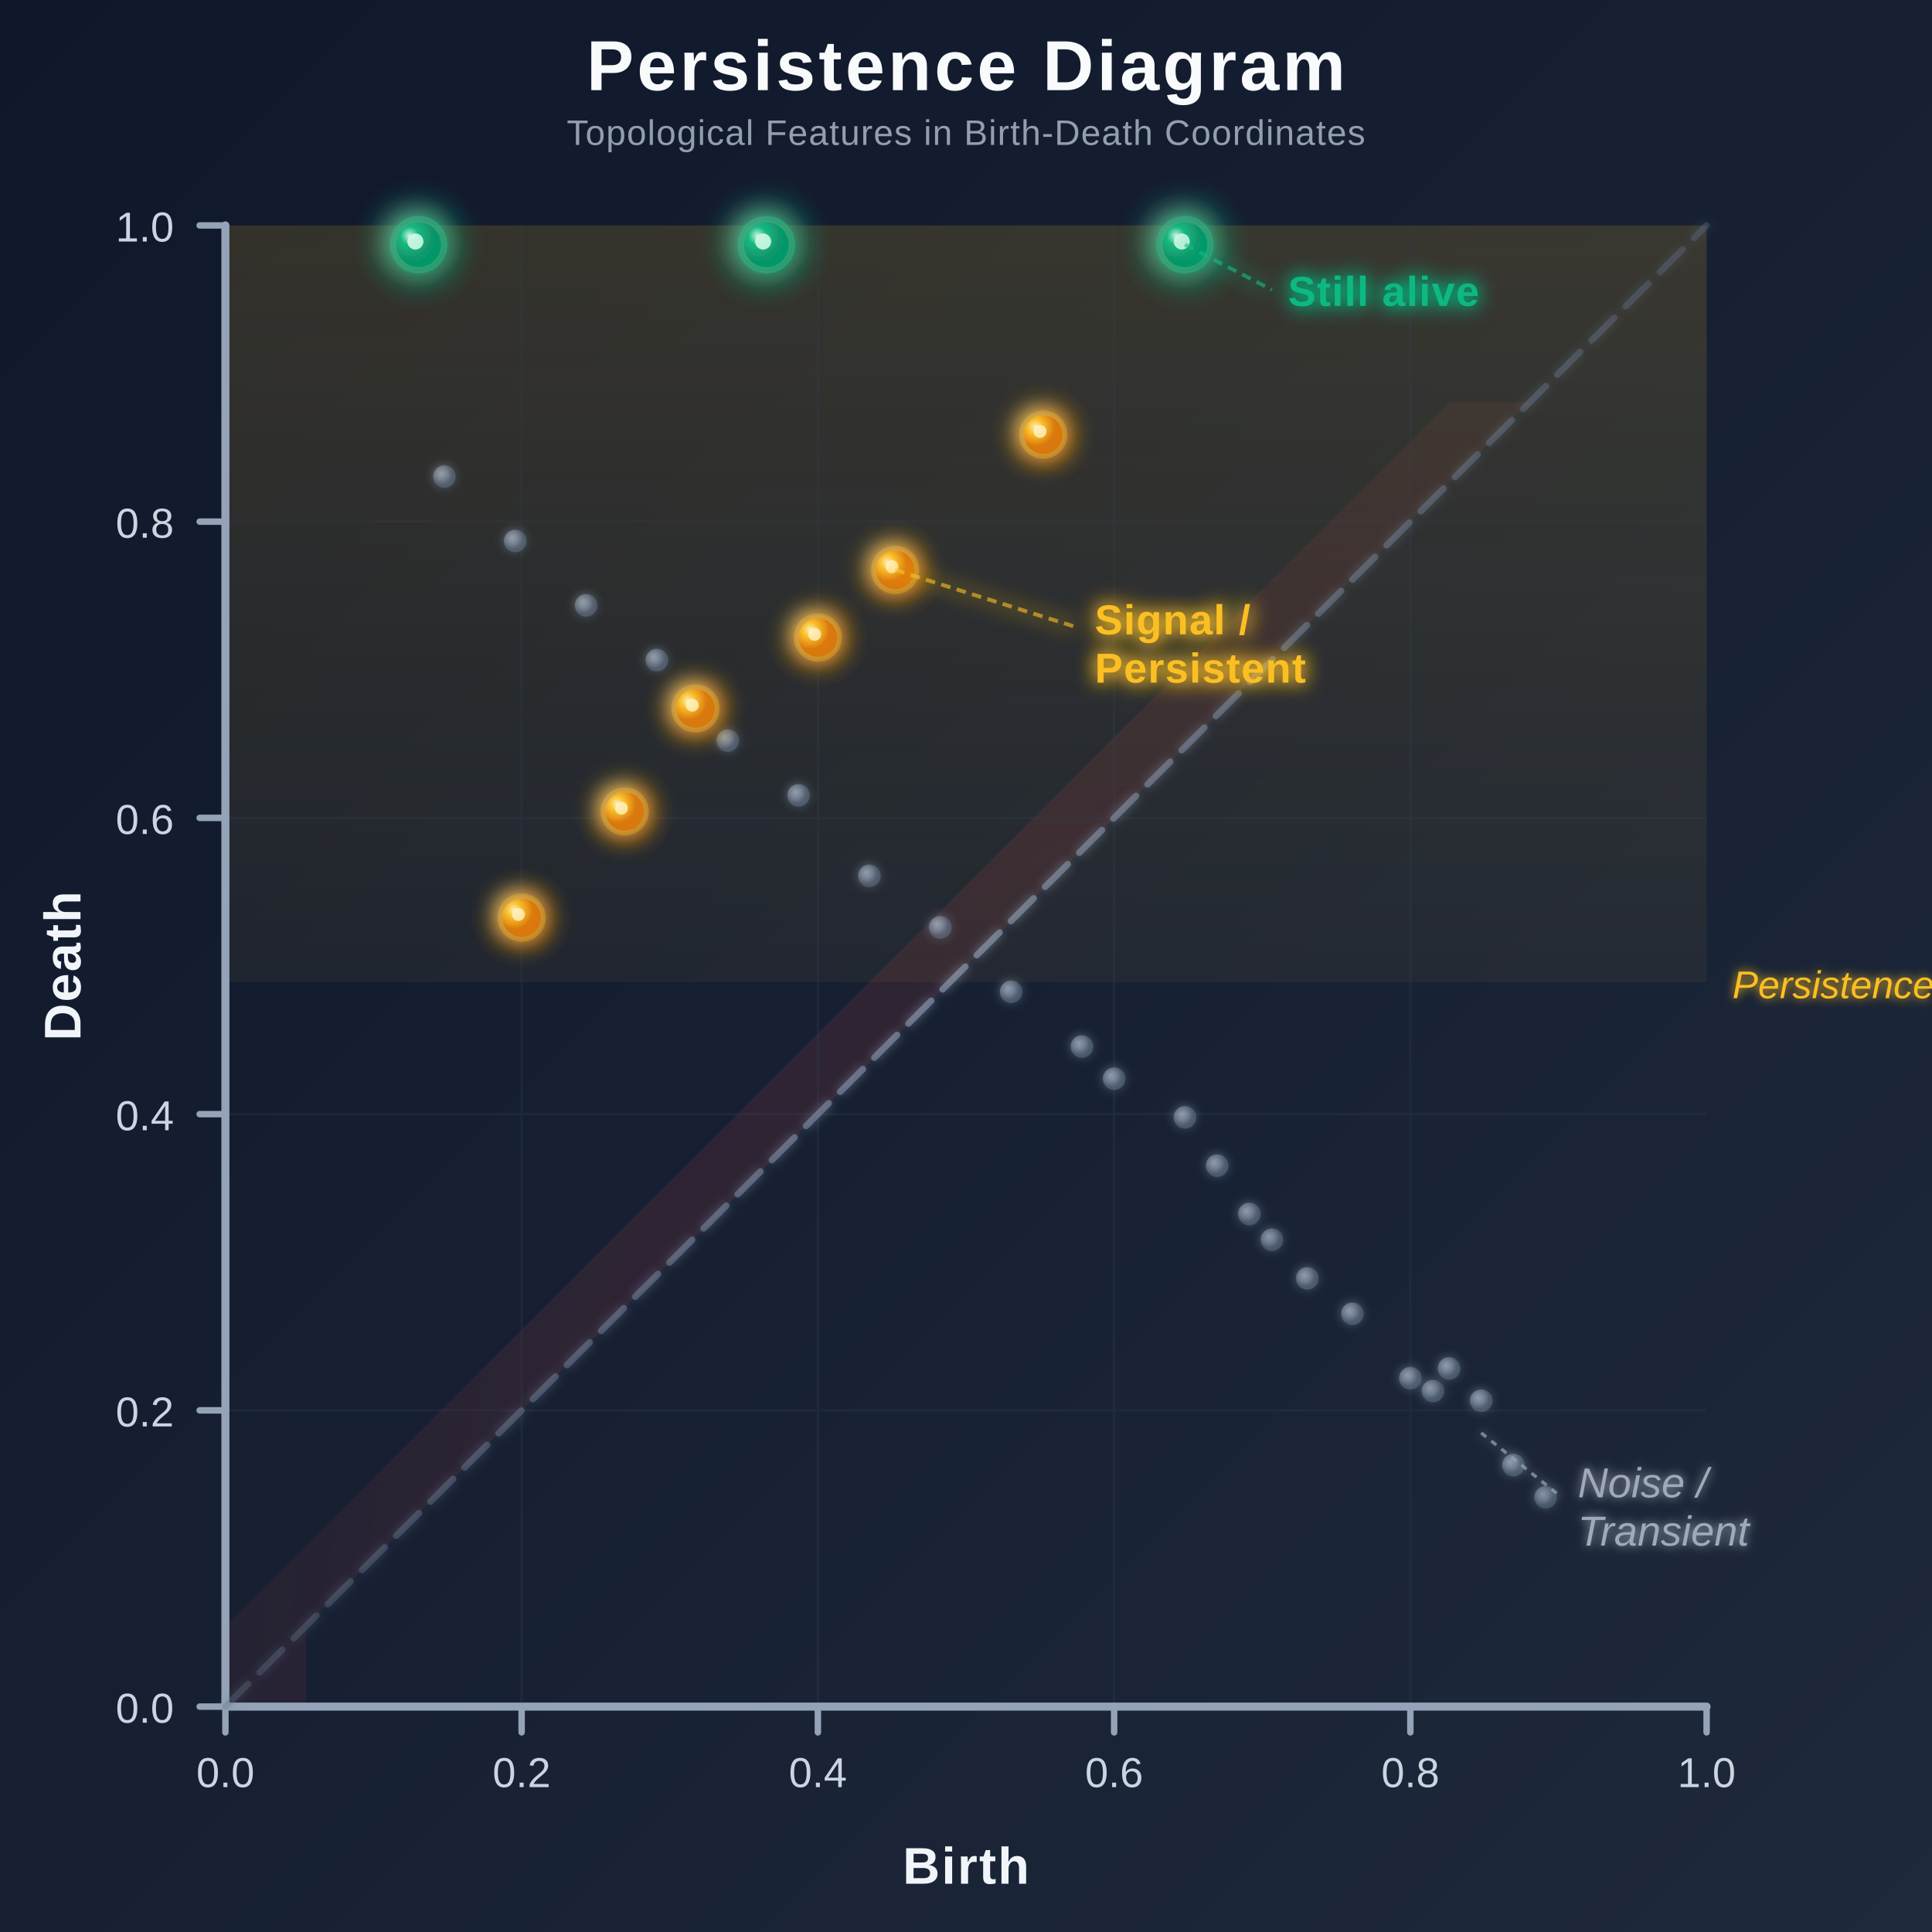
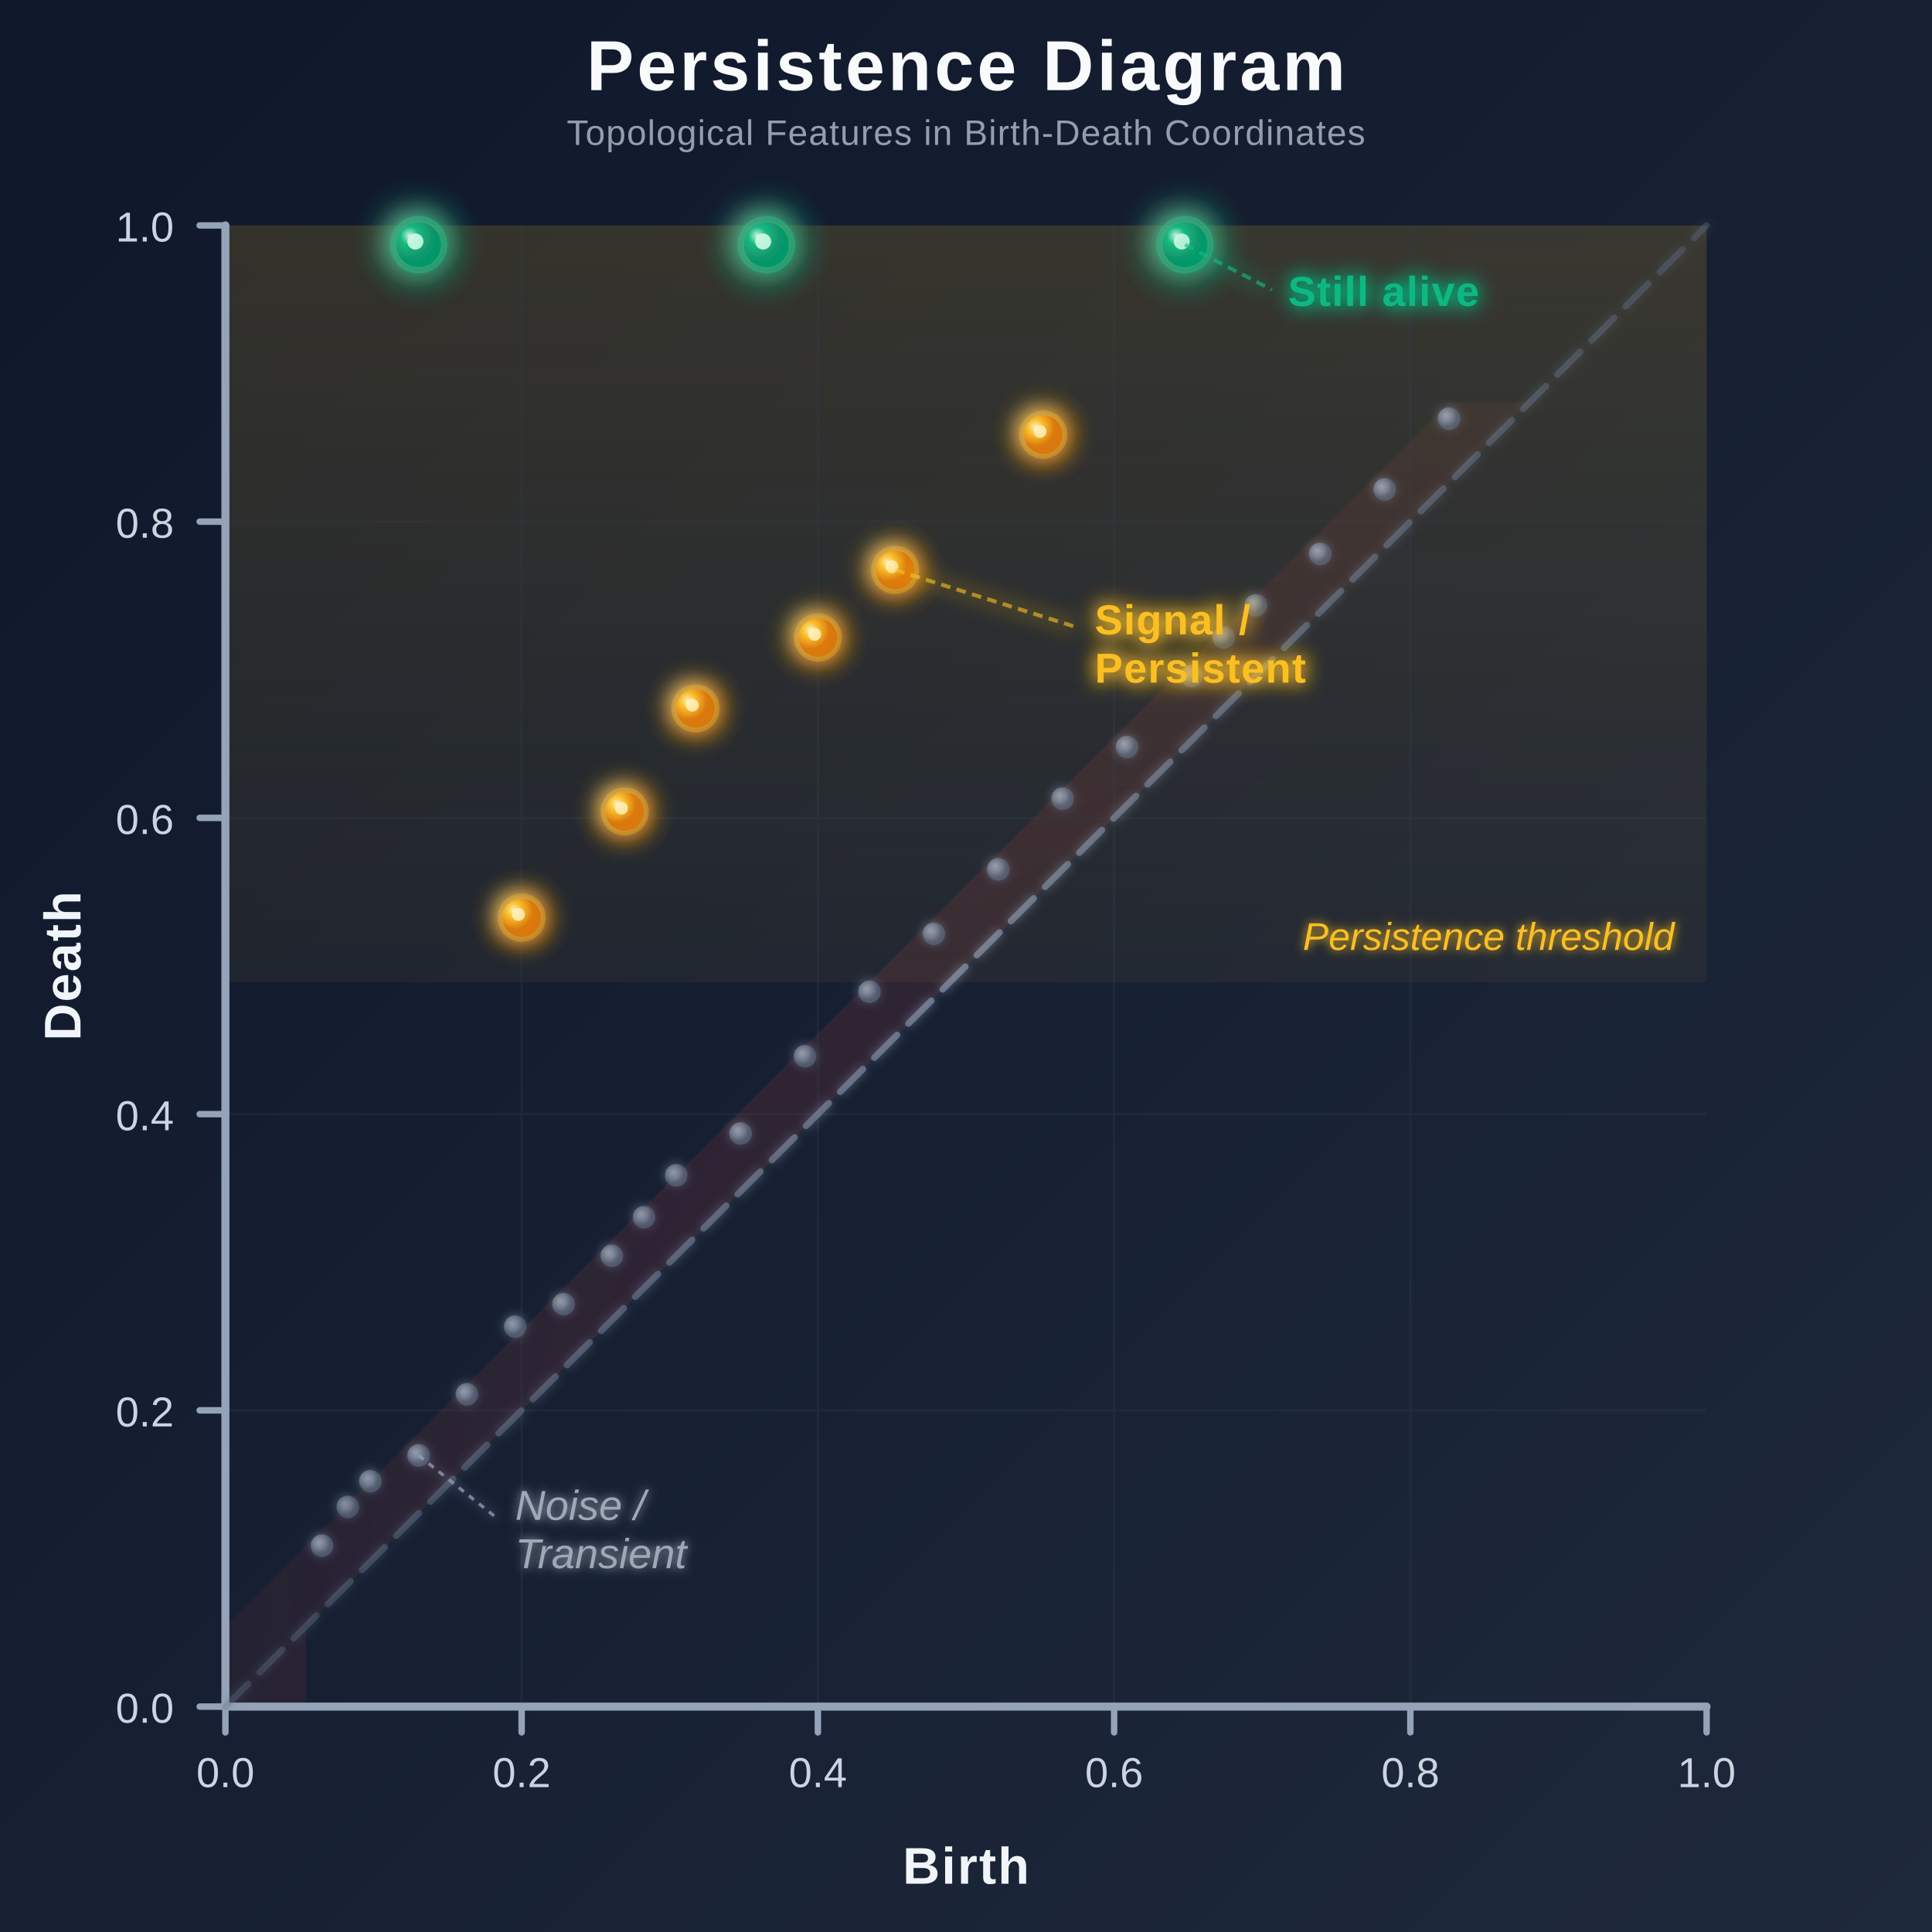
<svg xmlns="http://www.w3.org/2000/svg" viewBox="0 0 600 600">
  <defs>
    <linearGradient id="bgGradient" x1="0%" y1="0%" x2="100%" y2="100%">
      <stop offset="0%" style="stop-color:#0f172a;stop-opacity:1" />
      <stop offset="100%" style="stop-color:#1e293b;stop-opacity:1" />
    </linearGradient>
    <filter id="subtleGlow" x="-100%" y="-100%" width="300%" height="300%">
      <feGaussianBlur stdDeviation="1.5" result="coloredBlur" />
      <feMerge>
        <feMergeNode in="coloredBlur" />
        <feMergeNode in="SourceGraphic" />
      </feMerge>
    </filter>
    <filter id="mediumGlow" x="-150%" y="-150%" width="400%" height="400%">
      <feGaussianBlur stdDeviation="3" result="blur1" />
      <feGaussianBlur stdDeviation="1" result="blur2" />
      <feMerge>
        <feMergeNode in="blur1" />
        <feMergeNode in="blur2" />
        <feMergeNode in="SourceGraphic" />
      </feMerge>
    </filter>
    <filter id="strongGlow" x="-200%" y="-200%" width="500%" height="500%">
      <feGaussianBlur stdDeviation="4" result="blur1" />
      <feGaussianBlur stdDeviation="2" result="blur2" />
      <feMerge>
        <feMergeNode in="blur1" />
        <feMergeNode in="blur1" />
        <feMergeNode in="blur2" />
        <feMergeNode in="SourceGraphic" />
      </feMerge>
    </filter>
    <filter id="premiumGlow" x="-250%" y="-250%" width="600%" height="600%">
      <feGaussianBlur stdDeviation="5" result="blur1" />
      <feGaussianBlur stdDeviation="3" result="blur2" />
      <feGaussianBlur stdDeviation="1.5" result="blur3" />
      <feMerge>
        <feMergeNode in="blur1" />
        <feMergeNode in="blur2" />
        <feMergeNode in="blur3" />
        <feMergeNode in="SourceGraphic" />
      </feMerge>
    </filter>
    <filter id="softShadow" x="-50%" y="-50%" width="200%" height="200%">
      <feDropShadow dx="0" dy="1" stdDeviation="2" flood-opacity="0.4" />
    </filter>
    <radialGradient id="noiseZoneGradient" cx="100%" cy="100%" r="140%">
      <stop offset="0%" style="stop-color:#ef4444;stop-opacity:0.25" />
      <stop offset="50%" style="stop-color:#ef4444;stop-opacity:0.12" />
      <stop offset="100%" style="stop-color:#ef4444;stop-opacity:0" />
    </radialGradient>
    <linearGradient id="persistentZoneGradient" x1="0%" y1="0%" x2="0%" y2="100%">
      <stop offset="0%" style="stop-color:#fbbf24;stop-opacity:0.15" />
      <stop offset="100%" style="stop-color:#fbbf24;stop-opacity:0.05" />
    </linearGradient>
    <linearGradient id="diagonalGradient" x1="0%" y1="100%" x2="100%" y2="0%">
      <stop offset="0%" style="stop-color:#64748b;stop-opacity:0.3" />
      <stop offset="50%" style="stop-color:#94a3b8;stop-opacity:0.6" />
      <stop offset="100%" style="stop-color:#64748b;stop-opacity:0.3" />
    </linearGradient>
    <radialGradient id="goldGradient" cx="30%" cy="30%">
      <stop offset="0%" style="stop-color:#fef3c7;stop-opacity:1" />
      <stop offset="40%" style="stop-color:#fbbf24;stop-opacity:1" />
      <stop offset="100%" style="stop-color:#d97706;stop-opacity:1" />
    </radialGradient>
    <radialGradient id="greenGradient" cx="30%" cy="30%">
      <stop offset="0%" style="stop-color:#d1fae5;stop-opacity:1" />
      <stop offset="40%" style="stop-color:#10b981;stop-opacity:1" />
      <stop offset="100%" style="stop-color:#059669;stop-opacity:1" />
    </radialGradient>
    <radialGradient id="grayGradient" cx="35%" cy="35%">
      <stop offset="0%" style="stop-color:#cbd5e1;stop-opacity:1" />
      <stop offset="60%" style="stop-color:#94a3b8;stop-opacity:1" />
      <stop offset="100%" style="stop-color:#64748b;stop-opacity:1" />
    </radialGradient>
    <clipPath id="plotClip">
      <rect x="70" y="70" width="460" height="460" />
    </clipPath>
  </defs>
  <rect width="600" height="600" fill="url(#bgGradient)" />
  <g clip-path="url(#plotClip)">
    <path d="M 70 530 L 70 505 Q 165 410 260 315 Q 355 220 450 125 L 475 125 Q 380 220 285 315 Q 190 410 95 505 L 95 530 Z" fill="url(#noiseZoneGradient)" />
    <rect x="70" y="70" width="460" height="235" fill="url(#persistentZoneGradient)" />
  </g>
  <g stroke="#334155" stroke-width="0.75" opacity="0.25">
    <line x1="162" y1="70" x2="162" y2="530" />
    <line x1="254" y1="70" x2="254" y2="530" />
    <line x1="346" y1="70" x2="346" y2="530" />
    <line x1="438" y1="70" x2="438" y2="530" />
    <line x1="70" y1="162" x2="530" y2="162" />
    <line x1="70" y1="254" x2="530" y2="254" />
    <line x1="70" y1="346" x2="530" y2="346" />
    <line x1="70" y1="438" x2="530" y2="438" />
  </g>
  <g stroke="#94a3b8" stroke-width="2.5" fill="none" stroke-linecap="round">
    <line x1="70" y1="70" x2="70" y2="530" />
    <line x1="70" y1="530" x2="530" y2="530" />
  </g>
  <g stroke="#94a3b8" stroke-width="2" stroke-linecap="round">
    <line x1="70" y1="530" x2="70" y2="538" />
    <line x1="162" y1="530" x2="162" y2="538" />
    <line x1="254" y1="530" x2="254" y2="538" />
    <line x1="346" y1="530" x2="346" y2="538" />
    <line x1="438" y1="530" x2="438" y2="538" />
    <line x1="530" y1="530" x2="530" y2="538" />
    <line x1="62" y1="530" x2="70" y2="530" />
    <line x1="62" y1="438" x2="70" y2="438" />
    <line x1="62" y1="346" x2="70" y2="346" />
    <line x1="62" y1="254" x2="70" y2="254" />
    <line x1="62" y1="162" x2="70" y2="162" />
    <line x1="62" y1="70" x2="70" y2="70" />
  </g>
  <g fill="#cbd5e1" font-family="'Helvetica Neue', Arial, sans-serif" font-size="13" font-weight="400">
    <text x="70" y="555" text-anchor="middle">0.0</text>
    <text x="162" y="555" text-anchor="middle">0.2</text>
    <text x="254" y="555" text-anchor="middle">0.4</text>
    <text x="346" y="555" text-anchor="middle">0.6</text>
    <text x="438" y="555" text-anchor="middle">0.8</text>
    <text x="530" y="555" text-anchor="middle">1.0</text>
    <text x="54" y="535" text-anchor="end">0.0</text>
    <text x="54" y="443" text-anchor="end">0.2</text>
    <text x="54" y="351" text-anchor="end">0.4</text>
    <text x="54" y="259" text-anchor="end">0.6</text>
    <text x="54" y="167" text-anchor="end">0.8</text>
    <text x="54" y="75" text-anchor="end">1.0</text>
  </g>
  <line x1="70" y1="530" x2="530" y2="70" stroke="url(#diagonalGradient)" stroke-width="2" stroke-dasharray="10,5" stroke-linecap="round" filter="url(#subtleGlow)" />
  <g filter="url(#mediumGlow)">
    <line x1="70" y1="305" x2="530" y2="305" stroke="#fbbf24" stroke-width="2" stroke-dasharray="8,4" stroke-linecap="round" opacity="0.9" />
  </g>
-   <text x="538" y="310" fill="#fbbf24" font-family="'Helvetica Neue', Arial, sans-serif" font-size="12" font-style="italic" font-weight="500" filter="url(#subtleGlow)">
+   <text x="520" y="295" fill="#fbbf24" font-family="'Helvetica Neue', Arial, sans-serif" font-size="12" font-style="italic" font-weight="500" filter="url(#subtleGlow)" text-anchor="end">
    Persistence threshold
  </text>
  <g filter="url(#subtleGlow)">
-     <circle cx="470" cy="455" r="3.5" fill="url(#grayGradient)" opacity="0.5" />
-     <circle cx="438" cy="428" r="3.5" fill="url(#grayGradient)" opacity="0.5" />
-     <circle cx="406" cy="397" r="3.5" fill="url(#grayGradient)" opacity="0.5" />
-     <circle cx="460" cy="435" r="3.5" fill="url(#grayGradient)" opacity="0.5" />
-     <circle cx="420" cy="408" r="3.5" fill="url(#grayGradient)" opacity="0.5" />
-     <circle cx="388" cy="377" r="3.5" fill="url(#grayGradient)" opacity="0.5" />
-     <circle cx="450" cy="425" r="3.5" fill="url(#grayGradient)" opacity="0.5" />
-     <circle cx="378" cy="362" r="3.5" fill="url(#grayGradient)" opacity="0.5" />
-     <circle cx="346" cy="335" r="3.5" fill="url(#grayGradient)" opacity="0.5" />
-     <circle cx="368" cy="347" r="3.5" fill="url(#grayGradient)" opacity="0.5" />
-     <circle cx="314" cy="308" r="3.5" fill="url(#grayGradient)" opacity="0.5" />
-     <circle cx="336" cy="325" r="3.5" fill="url(#grayGradient)" opacity="0.5" />
-     <circle cx="292" cy="288" r="3.5" fill="url(#grayGradient)" opacity="0.5" />
-     <circle cx="270" cy="272" r="3.5" fill="url(#grayGradient)" opacity="0.5" />
-     <circle cx="248" cy="247" r="3.5" fill="url(#grayGradient)" opacity="0.5" />
-     <circle cx="226" cy="230" r="3.5" fill="url(#grayGradient)" opacity="0.5" />
-     <circle cx="204" cy="205" r="3.5" fill="url(#grayGradient)" opacity="0.5" />
-     <circle cx="182" cy="188" r="3.5" fill="url(#grayGradient)" opacity="0.5" />
-     <circle cx="160" cy="168" r="3.5" fill="url(#grayGradient)" opacity="0.5" />
-     <circle cx="138" cy="148" r="3.5" fill="url(#grayGradient)" opacity="0.5" />
-     <circle cx="480" cy="465" r="3.5" fill="url(#grayGradient)" opacity="0.45" />
-     <circle cx="445" cy="432" r="3.5" fill="url(#grayGradient)" opacity="0.48" />
-     <circle cx="395" cy="385" r="3.5" fill="url(#grayGradient)" opacity="0.47" />
+     <circle cx="100" cy="480" r="3.5" fill="url(#grayGradient)" opacity="0.5" />
+     <circle cx="115" cy="460" r="3.5" fill="url(#grayGradient)" opacity="0.5" />
+     <circle cx="130" cy="452" r="3.5" fill="url(#grayGradient)" opacity="0.5" />
+     <circle cx="145" cy="433" r="3.5" fill="url(#grayGradient)" opacity="0.5" />
+     <circle cx="160" cy="412" r="3.5" fill="url(#grayGradient)" opacity="0.5" />
+     <circle cx="175" cy="405" r="3.5" fill="url(#grayGradient)" opacity="0.5" />
+     <circle cx="190" cy="390" r="3.5" fill="url(#grayGradient)" opacity="0.5" />
+     <circle cx="210" cy="365" r="3.5" fill="url(#grayGradient)" opacity="0.5" />
+     <circle cx="230" cy="352" r="3.5" fill="url(#grayGradient)" opacity="0.5" />
+     <circle cx="250" cy="328" r="3.5" fill="url(#grayGradient)" opacity="0.5" />
+     <circle cx="270" cy="308" r="3.5" fill="url(#grayGradient)" opacity="0.5" />
+     <circle cx="290" cy="290" r="3.5" fill="url(#grayGradient)" opacity="0.5" />
+     <circle cx="310" cy="270" r="3.5" fill="url(#grayGradient)" opacity="0.5" />
+     <circle cx="330" cy="248" r="3.5" fill="url(#grayGradient)" opacity="0.5" />
+     <circle cx="350" cy="232" r="3.5" fill="url(#grayGradient)" opacity="0.5" />
+     <circle cx="370" cy="210" r="3.5" fill="url(#grayGradient)" opacity="0.5" />
+     <circle cx="390" cy="188" r="3.5" fill="url(#grayGradient)" opacity="0.5" />
+     <circle cx="410" cy="172" r="3.5" fill="url(#grayGradient)" opacity="0.5" />
+     <circle cx="430" cy="152" r="3.5" fill="url(#grayGradient)" opacity="0.5" />
+     <circle cx="450" cy="130" r="3.5" fill="url(#grayGradient)" opacity="0.5" />
+     <circle cx="108" cy="468" r="3.5" fill="url(#grayGradient)" opacity="0.45" />
+     <circle cx="200" cy="378" r="3.5" fill="url(#grayGradient)" opacity="0.48" />
+     <circle cx="380" cy="198" r="3.5" fill="url(#grayGradient)" opacity="0.47" />
  </g>
  <g filter="url(#strongGlow)">
    <circle cx="162" cy="285" r="7.5" fill="#fbbf24" opacity="0.3" />
    <circle cx="216" cy="220" r="7.5" fill="#fbbf24" opacity="0.3" />
    <circle cx="278" cy="177" r="7.5" fill="#fbbf24" opacity="0.3" />
    <circle cx="194" cy="252" r="7.5" fill="#fbbf24" opacity="0.3" />
    <circle cx="324" cy="135" r="7.5" fill="#fbbf24" opacity="0.3" />
    <circle cx="254" cy="198" r="7.5" fill="#fbbf24" opacity="0.3" />
    <circle cx="162" cy="285" r="6" fill="url(#goldGradient)" opacity="0.95" />
    <circle cx="216" cy="220" r="6" fill="url(#goldGradient)" opacity="0.95" />
    <circle cx="278" cy="177" r="6" fill="url(#goldGradient)" opacity="0.95" />
    <circle cx="194" cy="252" r="6" fill="url(#goldGradient)" opacity="0.95" />
    <circle cx="324" cy="135" r="6" fill="url(#goldGradient)" opacity="0.95" />
    <circle cx="254" cy="198" r="6" fill="url(#goldGradient)" opacity="0.95" />
    <circle cx="161" cy="284" r="2" fill="#fef3c7" opacity="0.8" />
    <circle cx="215" cy="219" r="2" fill="#fef3c7" opacity="0.8" />
    <circle cx="277" cy="176" r="2" fill="#fef3c7" opacity="0.8" />
    <circle cx="193" cy="251" r="2" fill="#fef3c7" opacity="0.8" />
    <circle cx="323" cy="134" r="2" fill="#fef3c7" opacity="0.8" />
    <circle cx="253" cy="197" r="2" fill="#fef3c7" opacity="0.8" />
  </g>
  <g filter="url(#premiumGlow)">
    <circle cx="130" cy="76" r="9" fill="#10b981" opacity="0.35" />
    <circle cx="238" cy="76" r="9" fill="#10b981" opacity="0.35" />
    <circle cx="368" cy="76" r="9" fill="#10b981" opacity="0.35" />
    <circle cx="130" cy="76" r="7" fill="url(#greenGradient)" opacity="0.95" />
    <circle cx="238" cy="76" r="7" fill="url(#greenGradient)" opacity="0.95" />
    <circle cx="368" cy="76" r="7" fill="url(#greenGradient)" opacity="0.95" />
    <circle cx="129" cy="75" r="2.5" fill="#d1fae5" opacity="0.9" />
    <circle cx="237" cy="75" r="2.5" fill="#d1fae5" opacity="0.9" />
    <circle cx="367" cy="75" r="2.5" fill="#d1fae5" opacity="0.9" />
    <circle cx="130" cy="76" r="8.5" fill="none" stroke="#10b981" stroke-width="0.5" opacity="0.4" />
    <circle cx="238" cy="76" r="8.5" fill="none" stroke="#10b981" stroke-width="0.5" opacity="0.4" />
    <circle cx="368" cy="76" r="8.5" fill="none" stroke="#10b981" stroke-width="0.5" opacity="0.4" />
  </g>
  <g font-family="'Helvetica Neue', Arial, sans-serif" font-size="13">
    <g opacity="0.75" filter="url(#subtleGlow)">
-       <line x1="460" y1="445" x2="485" y2="465" stroke="#94a3b8" stroke-width="1" stroke-dasharray="2,2" />
-       <text x="490" y="465" fill="#cbd5e1" font-style="italic" font-weight="300">
+       <line x1="130" y1="452" x2="155" y2="472" stroke="#94a3b8" stroke-width="1" stroke-dasharray="2,2" />
+       <text x="160" y="472" fill="#cbd5e1" font-style="italic" font-weight="300">
        Noise /
      </text>
-       <text x="490" y="480" fill="#cbd5e1" font-style="italic" font-weight="300">
+       <text x="160" y="487" fill="#cbd5e1" font-style="italic" font-weight="300">
        Transient
      </text>
    </g>
    <g filter="url(#mediumGlow)">
      <line x1="278" y1="177" x2="335" y2="195" stroke="#fbbf24" stroke-width="1.2" stroke-dasharray="3,2" opacity="0.6" />
      <text x="340" y="197" fill="#fbbf24" font-weight="600" letter-spacing="0.3">
        Signal /
      </text>
      <text x="340" y="212" fill="#fbbf24" font-weight="600" letter-spacing="0.3">
        Persistent
      </text>
    </g>
    <g filter="url(#mediumGlow)">
      <line x1="368" y1="76" x2="395" y2="90" stroke="#10b981" stroke-width="1.2" stroke-dasharray="3,2" opacity="0.6" />
      <text x="400" y="95" fill="#10b981" font-weight="600" letter-spacing="0.3">
        Still alive
      </text>
    </g>
  </g>
  <text x="300" y="585" fill="#f1f5f9" font-family="'Helvetica Neue', Arial, sans-serif" font-size="16" font-weight="600" text-anchor="middle" letter-spacing="0.5">
    Birth
  </text>
  <text x="25" y="300" fill="#f1f5f9" font-family="'Helvetica Neue', Arial, sans-serif" font-size="16" font-weight="600" text-anchor="middle" letter-spacing="0.5" transform="rotate(-90 25 300)">
    Death
  </text>
  <text x="300" y="28" fill="#f8fafc" font-family="'Helvetica Neue', Arial, sans-serif" font-size="22" font-weight="700" text-anchor="middle" letter-spacing="1">
    Persistence Diagram
  </text>
  <text x="300" y="45" fill="#cbd5e1" font-family="'Helvetica Neue', Arial, sans-serif" font-size="11" font-weight="400" text-anchor="middle" letter-spacing="0.3" opacity="0.7">
    Topological Features in Birth-Death Coordinates
  </text>
</svg>
